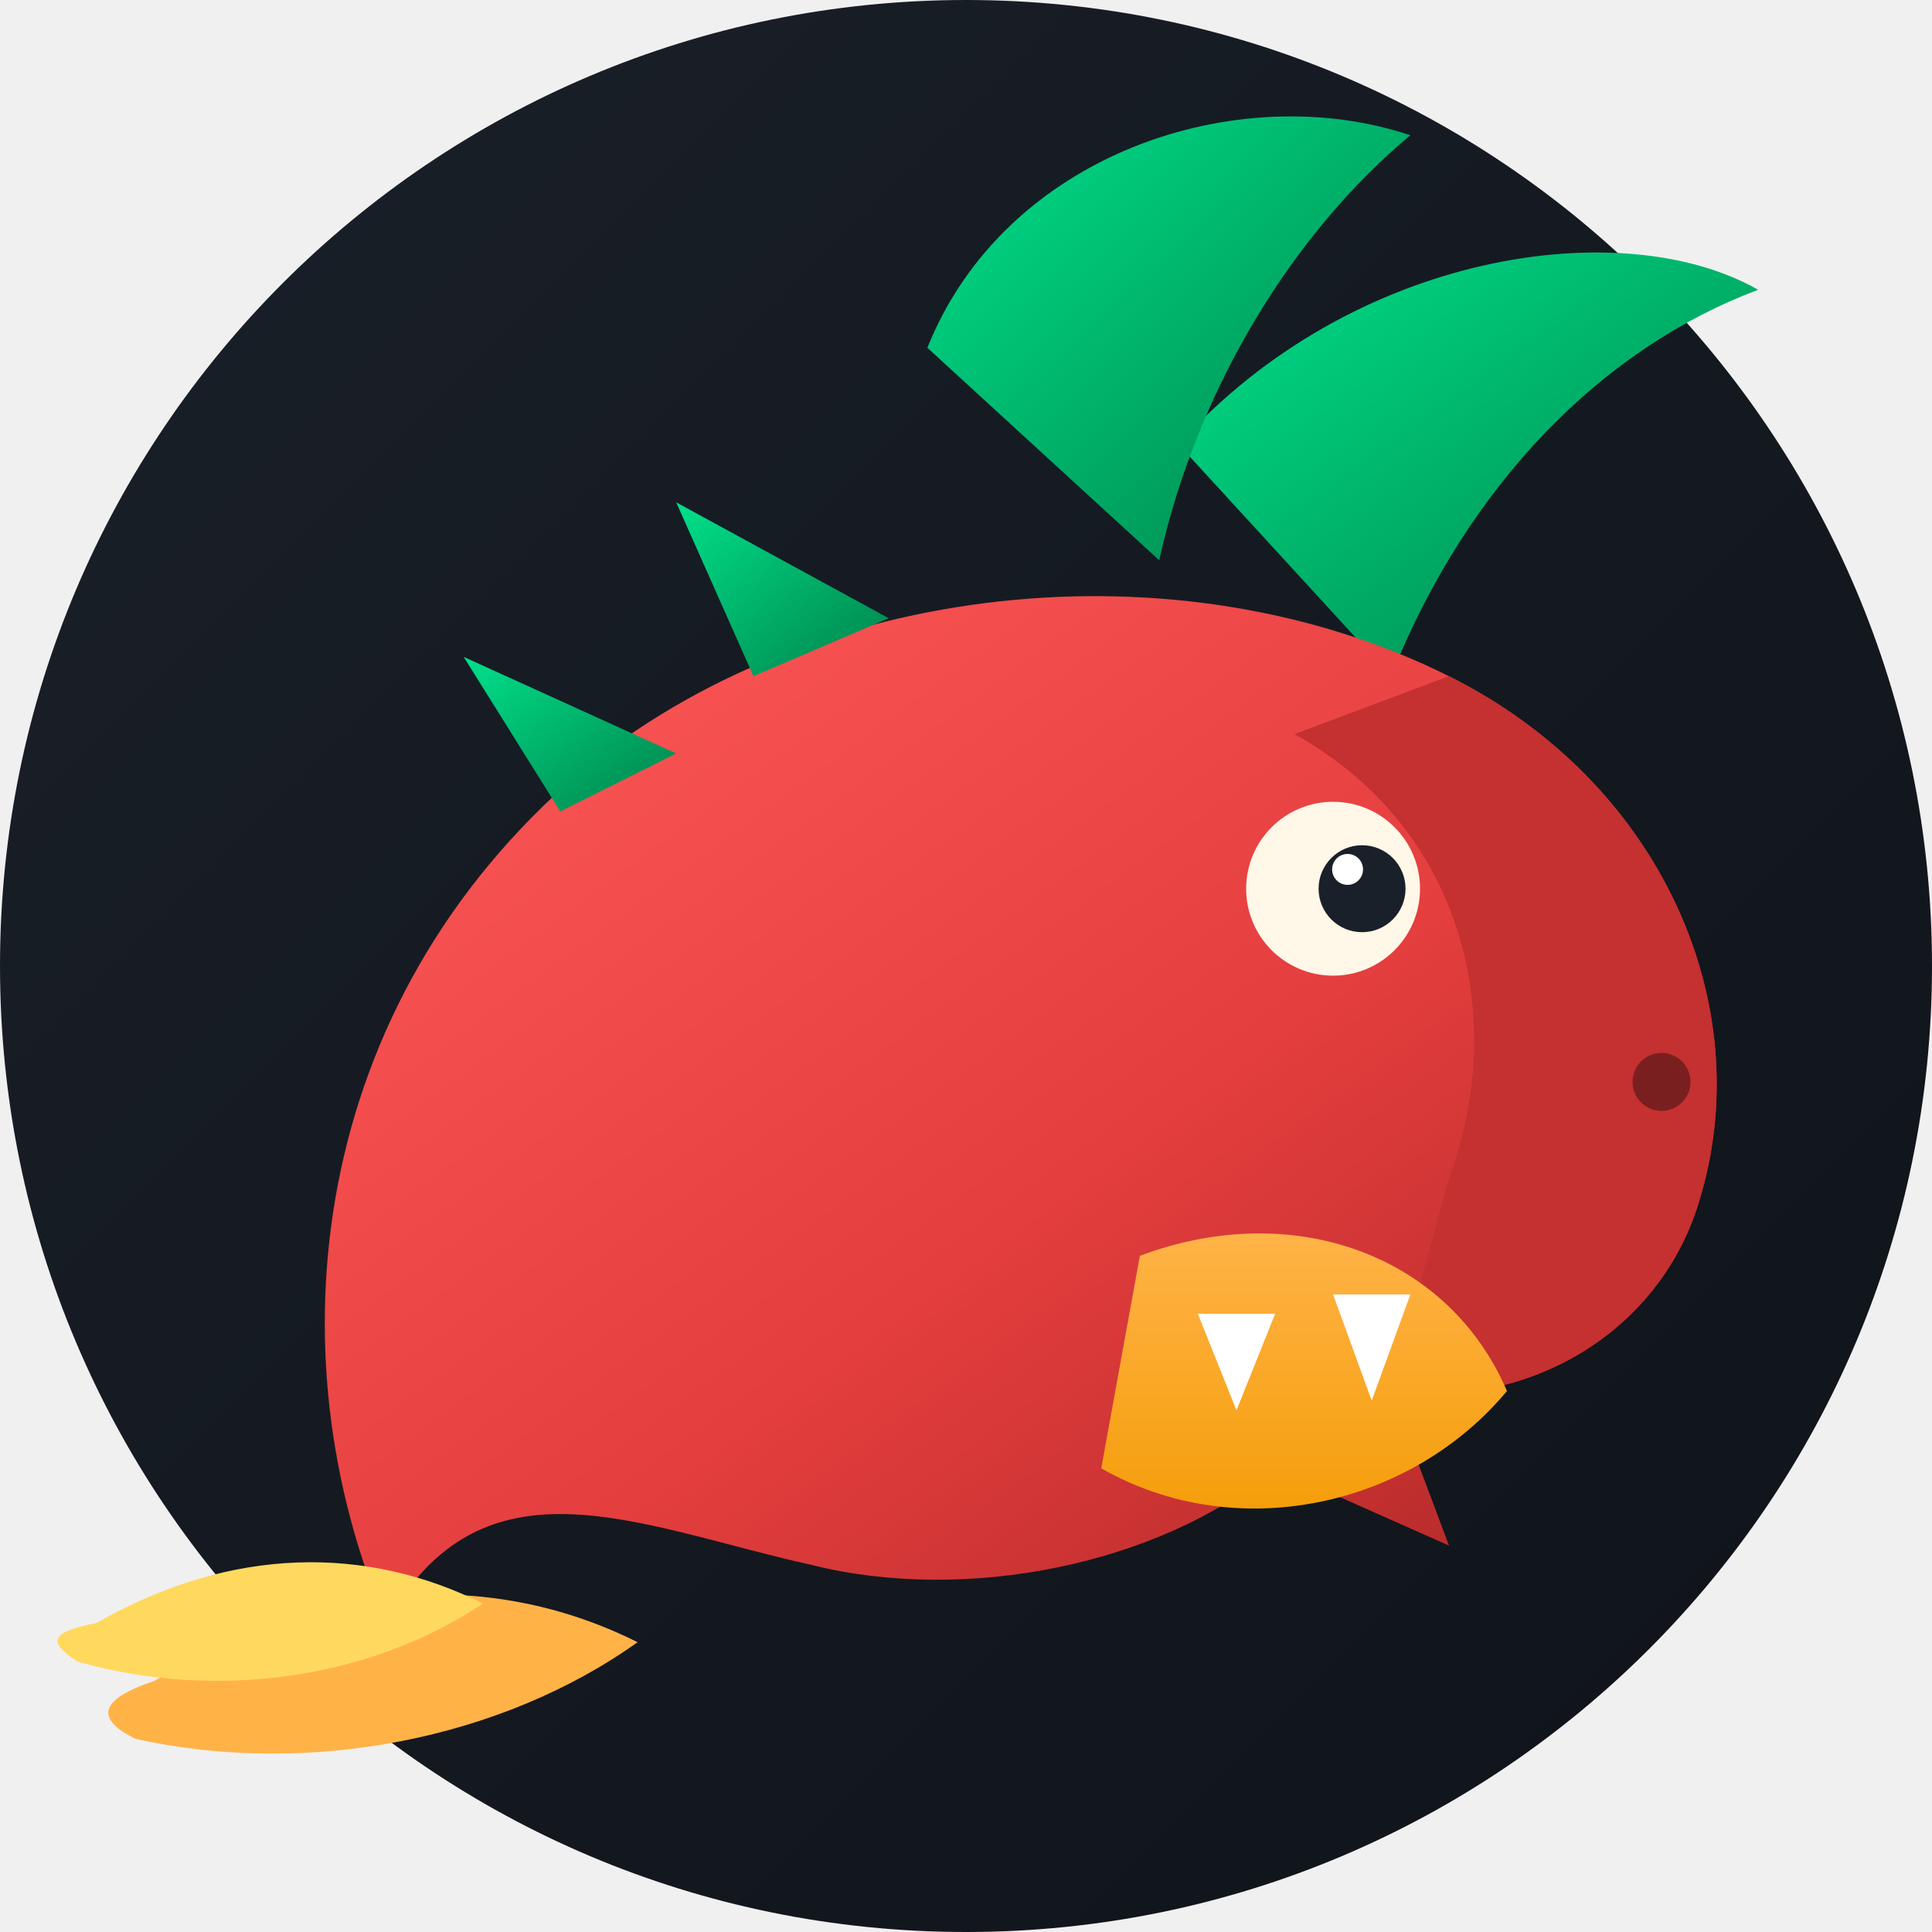
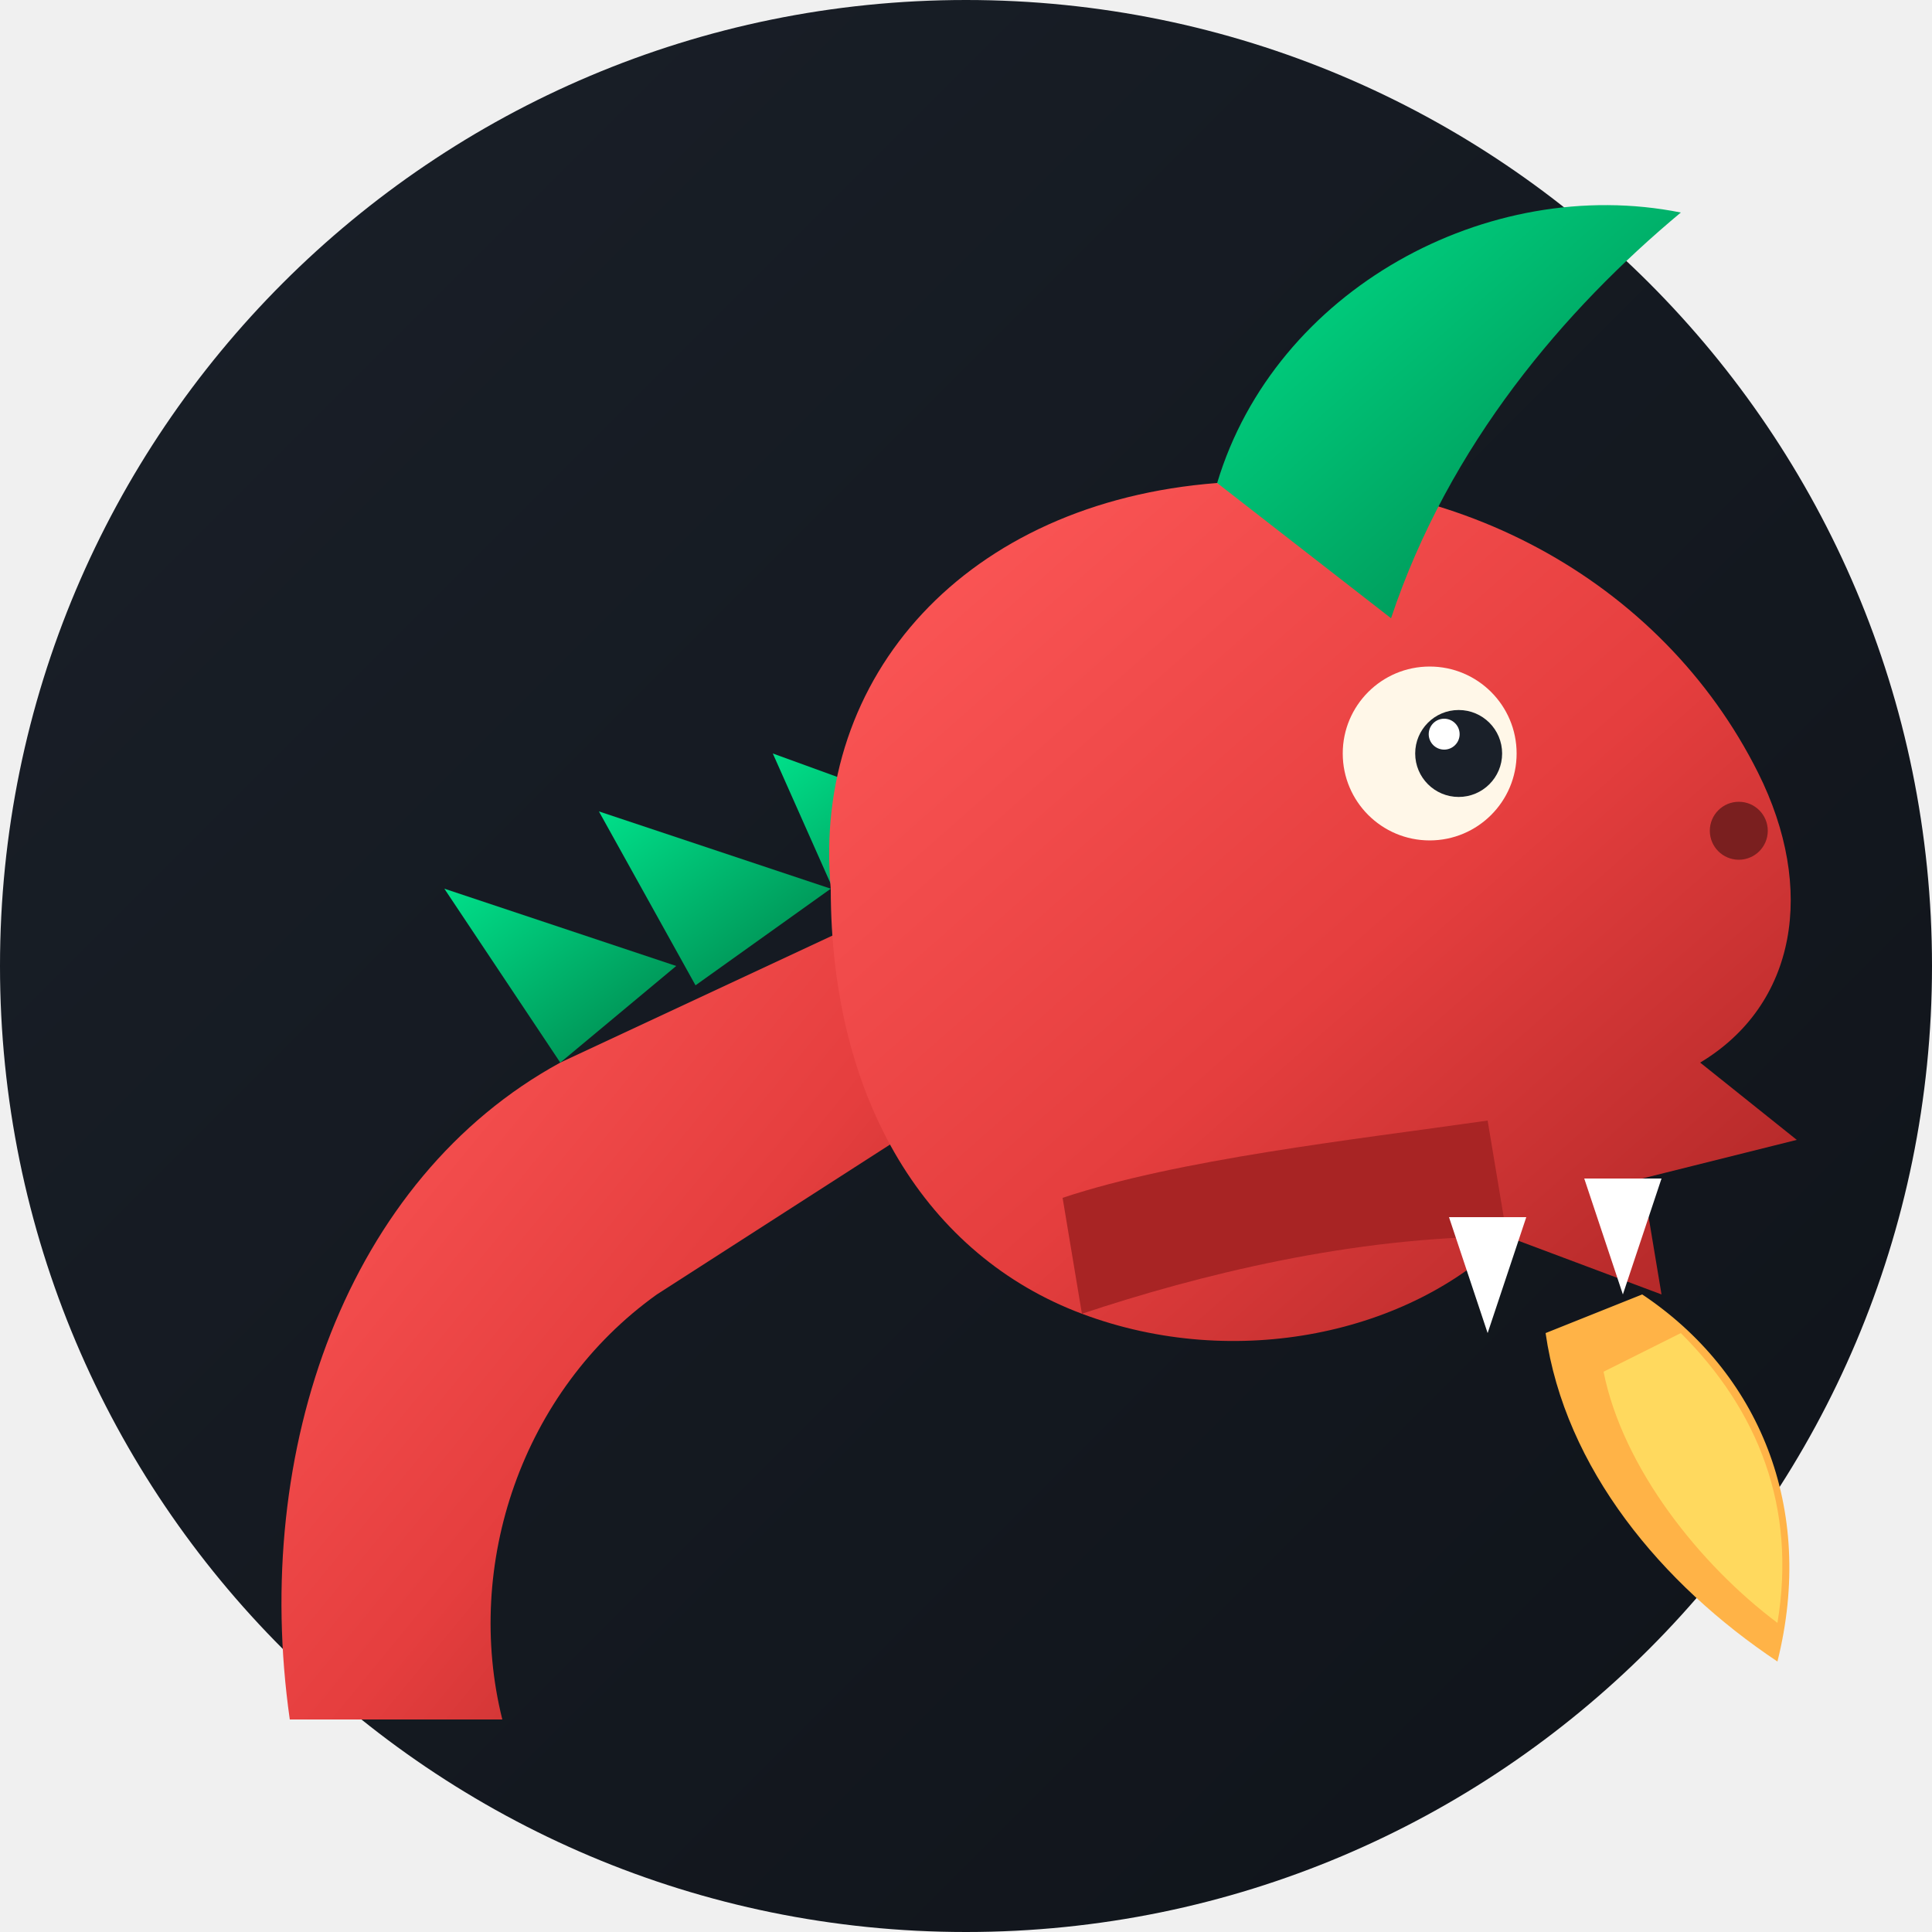
<svg xmlns="http://www.w3.org/2000/svg" viewBox="0 0 200 200">
  <defs>
    <linearGradient id="bg" x1="0%" y1="0%" x2="100%" y2="100%">
      <stop offset="0%" stop-color="#1a2029" />
      <stop offset="100%" stop-color="#0f1319" />
    </linearGradient>
    <linearGradient id="scale" x1="0%" y1="0%" x2="100%" y2="100%">
      <stop offset="0%" stop-color="#ff5a5a" />
      <stop offset="55%" stop-color="#e53e3e" />
      <stop offset="100%" stop-color="#a82424" />
    </linearGradient>
-     <linearGradient id="jaw" x1="0%" y1="0%" x2="0%" y2="100%">
-       <stop offset="0%" stop-color="#ffb347" />
-       <stop offset="100%" stop-color="#f59e0b" />
-     </linearGradient>
    <linearGradient id="horn" x1="0%" y1="0%" x2="100%" y2="100%">
      <stop offset="0%" stop-color="#00e08a" />
      <stop offset="100%" stop-color="#00824a" />
    </linearGradient>
  </defs>
  <circle cx="100" cy="100" r="100" fill="url(#bg)" />
-   <path d="M122 46 C140 26 168 22 182 30 C166 36 152 50 144 70 Z" fill="url(#horn)" />
-   <path d="M96 36 C104 16 128 8 146 14 C134 24 124 40 120 58 Z" fill="url(#horn)" />
-   <path d="M40 168            C28 140 32 104 60 80            C84 60 122 56 150 70            C172 81 182 104 176 124            C172 138 158 146 144 144            L150 160            L132 152            C120 162 100 166 84 162            C66 158 50 150 40 168 Z" fill="url(#scale)" />
-   <path d="M150 70 C172 81 182 104 176 124 C172 138 158 146 144 144 L150 122 C156 106 152 86 134 76 Z" fill="#c53030" />
-   <path d="M118 130 C134 124 150 130 156 144 C146 156 128 160 114 152 Z" fill="url(#jaw)" />
-   <path d="M124 136 L128 146 L132 136 Z" fill="#fff" />
-   <path d="M138 134 L142 145 L146 134 Z" fill="#fff" />
-   <path d="M58 84 L48 68 L70 78 Z" fill="url(#horn)" />
-   <path d="M78 70 L70 52 L92 64 Z" fill="url(#horn)" />
-   <circle cx="138" cy="92" r="9" fill="#fff7e8" />
-   <circle cx="141" cy="92" r="4.5" fill="#1a2029" />
-   <circle cx="139.5" cy="90" r="1.6" fill="#fff" />
-   <circle cx="172" cy="112" r="3" fill="#7a1f1f" />
-   <path d="M16 174 C32 164 50 162 66 170 C52 180 32 184 14 180 C10 178 10 176 16 174 Z" fill="#ffb347" />
-   <path d="M10 168 C24 160 38 160 50 166 C38 174 22 176 8 172 C5 170 5 169 10 168 Z" fill="#ffd95e" />
+   <path d="M30 178 C26 150 36 122 58 110 L88 96 L96 116 L68 134 C54 144 48 162 52 178 Z" fill="url(#scale)" />
+   <path d="M58 110 L46 92 L70 100 Z" fill="url(#horn)" />
+   <path d="M72 102 L62 84 L86 92 Z" fill="url(#horn)" />
+   <path d="M88 96 L80 78 L102 86 Z" fill="url(#horn)" />
+   <path d="M86 92            C84 70 100 52 126 50            C150 48 172 60 182 80            C188 92 186 104 176 110            L186 118 L170 122            L172 134 L156 128            C146 138 128 142 112 136            C96 130 86 114 86 92 Z" fill="url(#scale)" />
+   <path d="M126 50 C132 30 154 18 174 22 C162 32 150 46 144 64 Z" fill="url(#horn)" />
+   <path d="M112 136 C124 132 140 128 156 128 L154 116 C140 118 122 120 110 124 Z" fill="#a82424" />
+   <path d="M150 126 L154 138 L158 126 Z" fill="#fff" />
+   <path d="M164 122 L168 134 L172 122 Z" fill="#fff" />
+   <circle cx="148" cy="78" r="9" fill="#fff7e8" />
+   <circle cx="151" cy="78" r="4.5" fill="#1a2029" />
+   <circle cx="149.5" cy="76" r="1.6" fill="#fff" />
+   <circle cx="180" cy="86" r="3" fill="#7a1f1f" />
+   <path d="M170 134 C182 142 188 156 184 172 C172 164 162 152 160 138 Z" fill="#ffb347" />
+   <path d="M174 138 C182 146 186 156 184 168 C176 162 168 152 166 142 Z" fill="#ffd95e" />
</svg>
